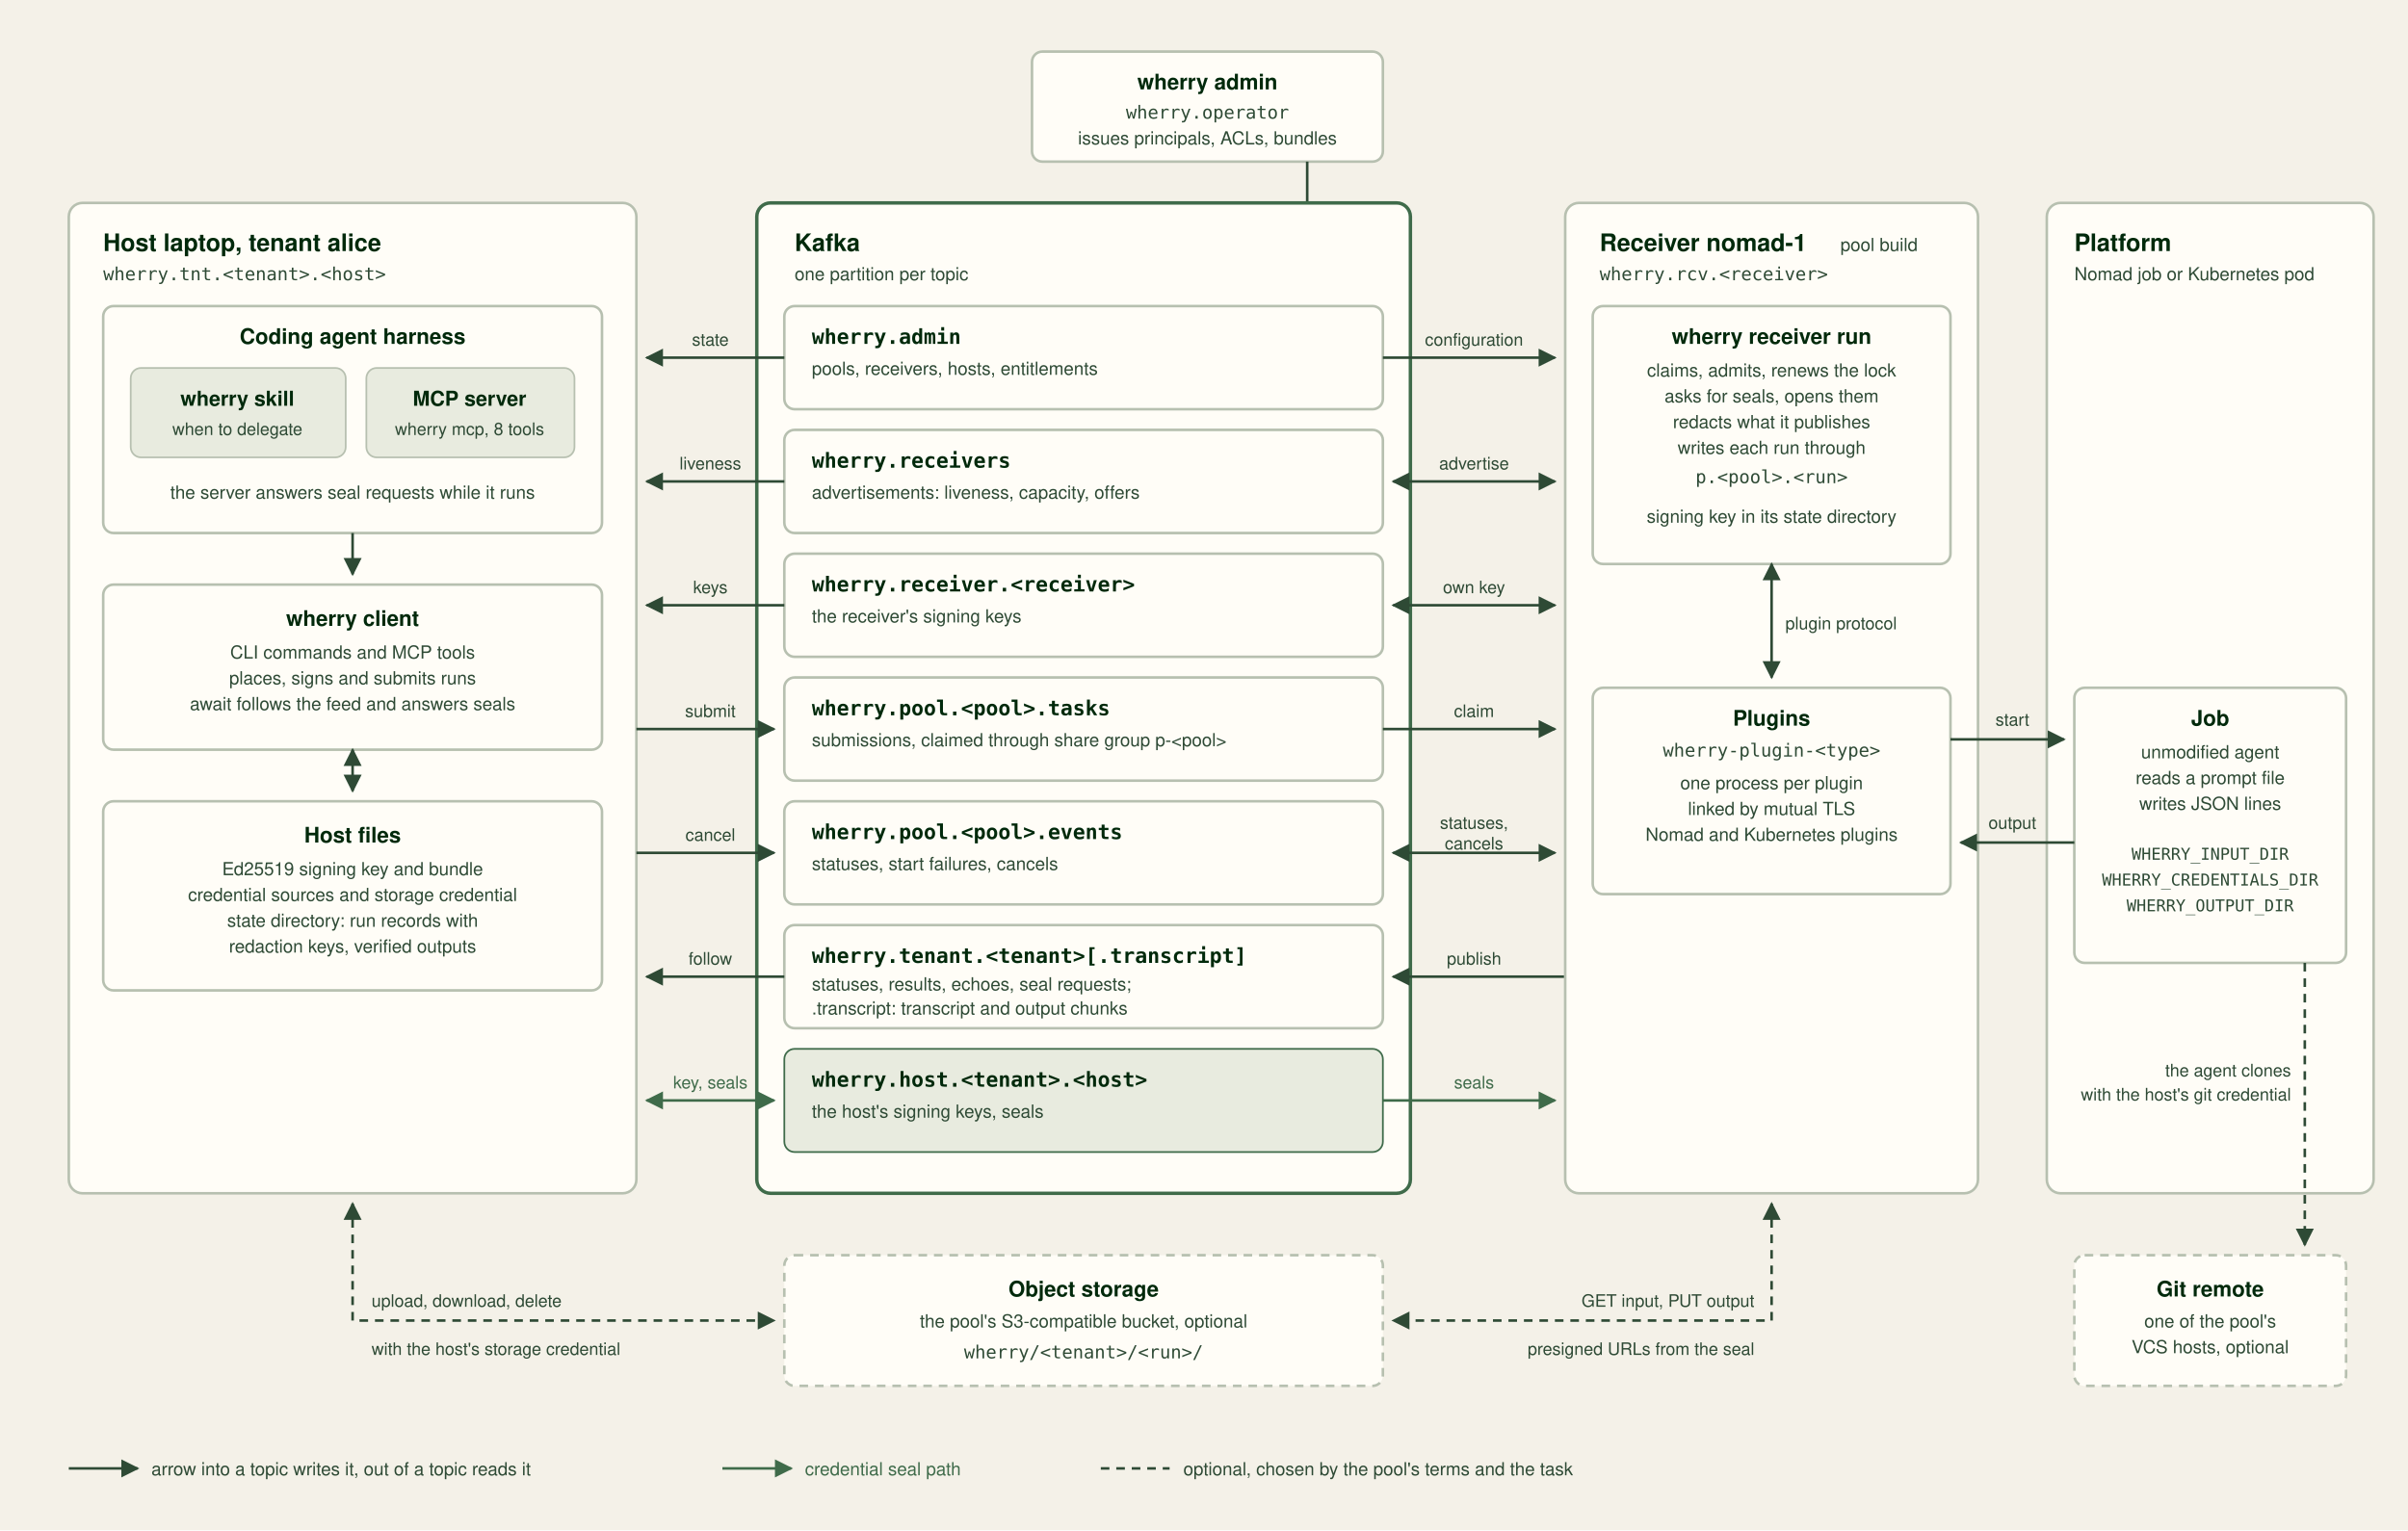
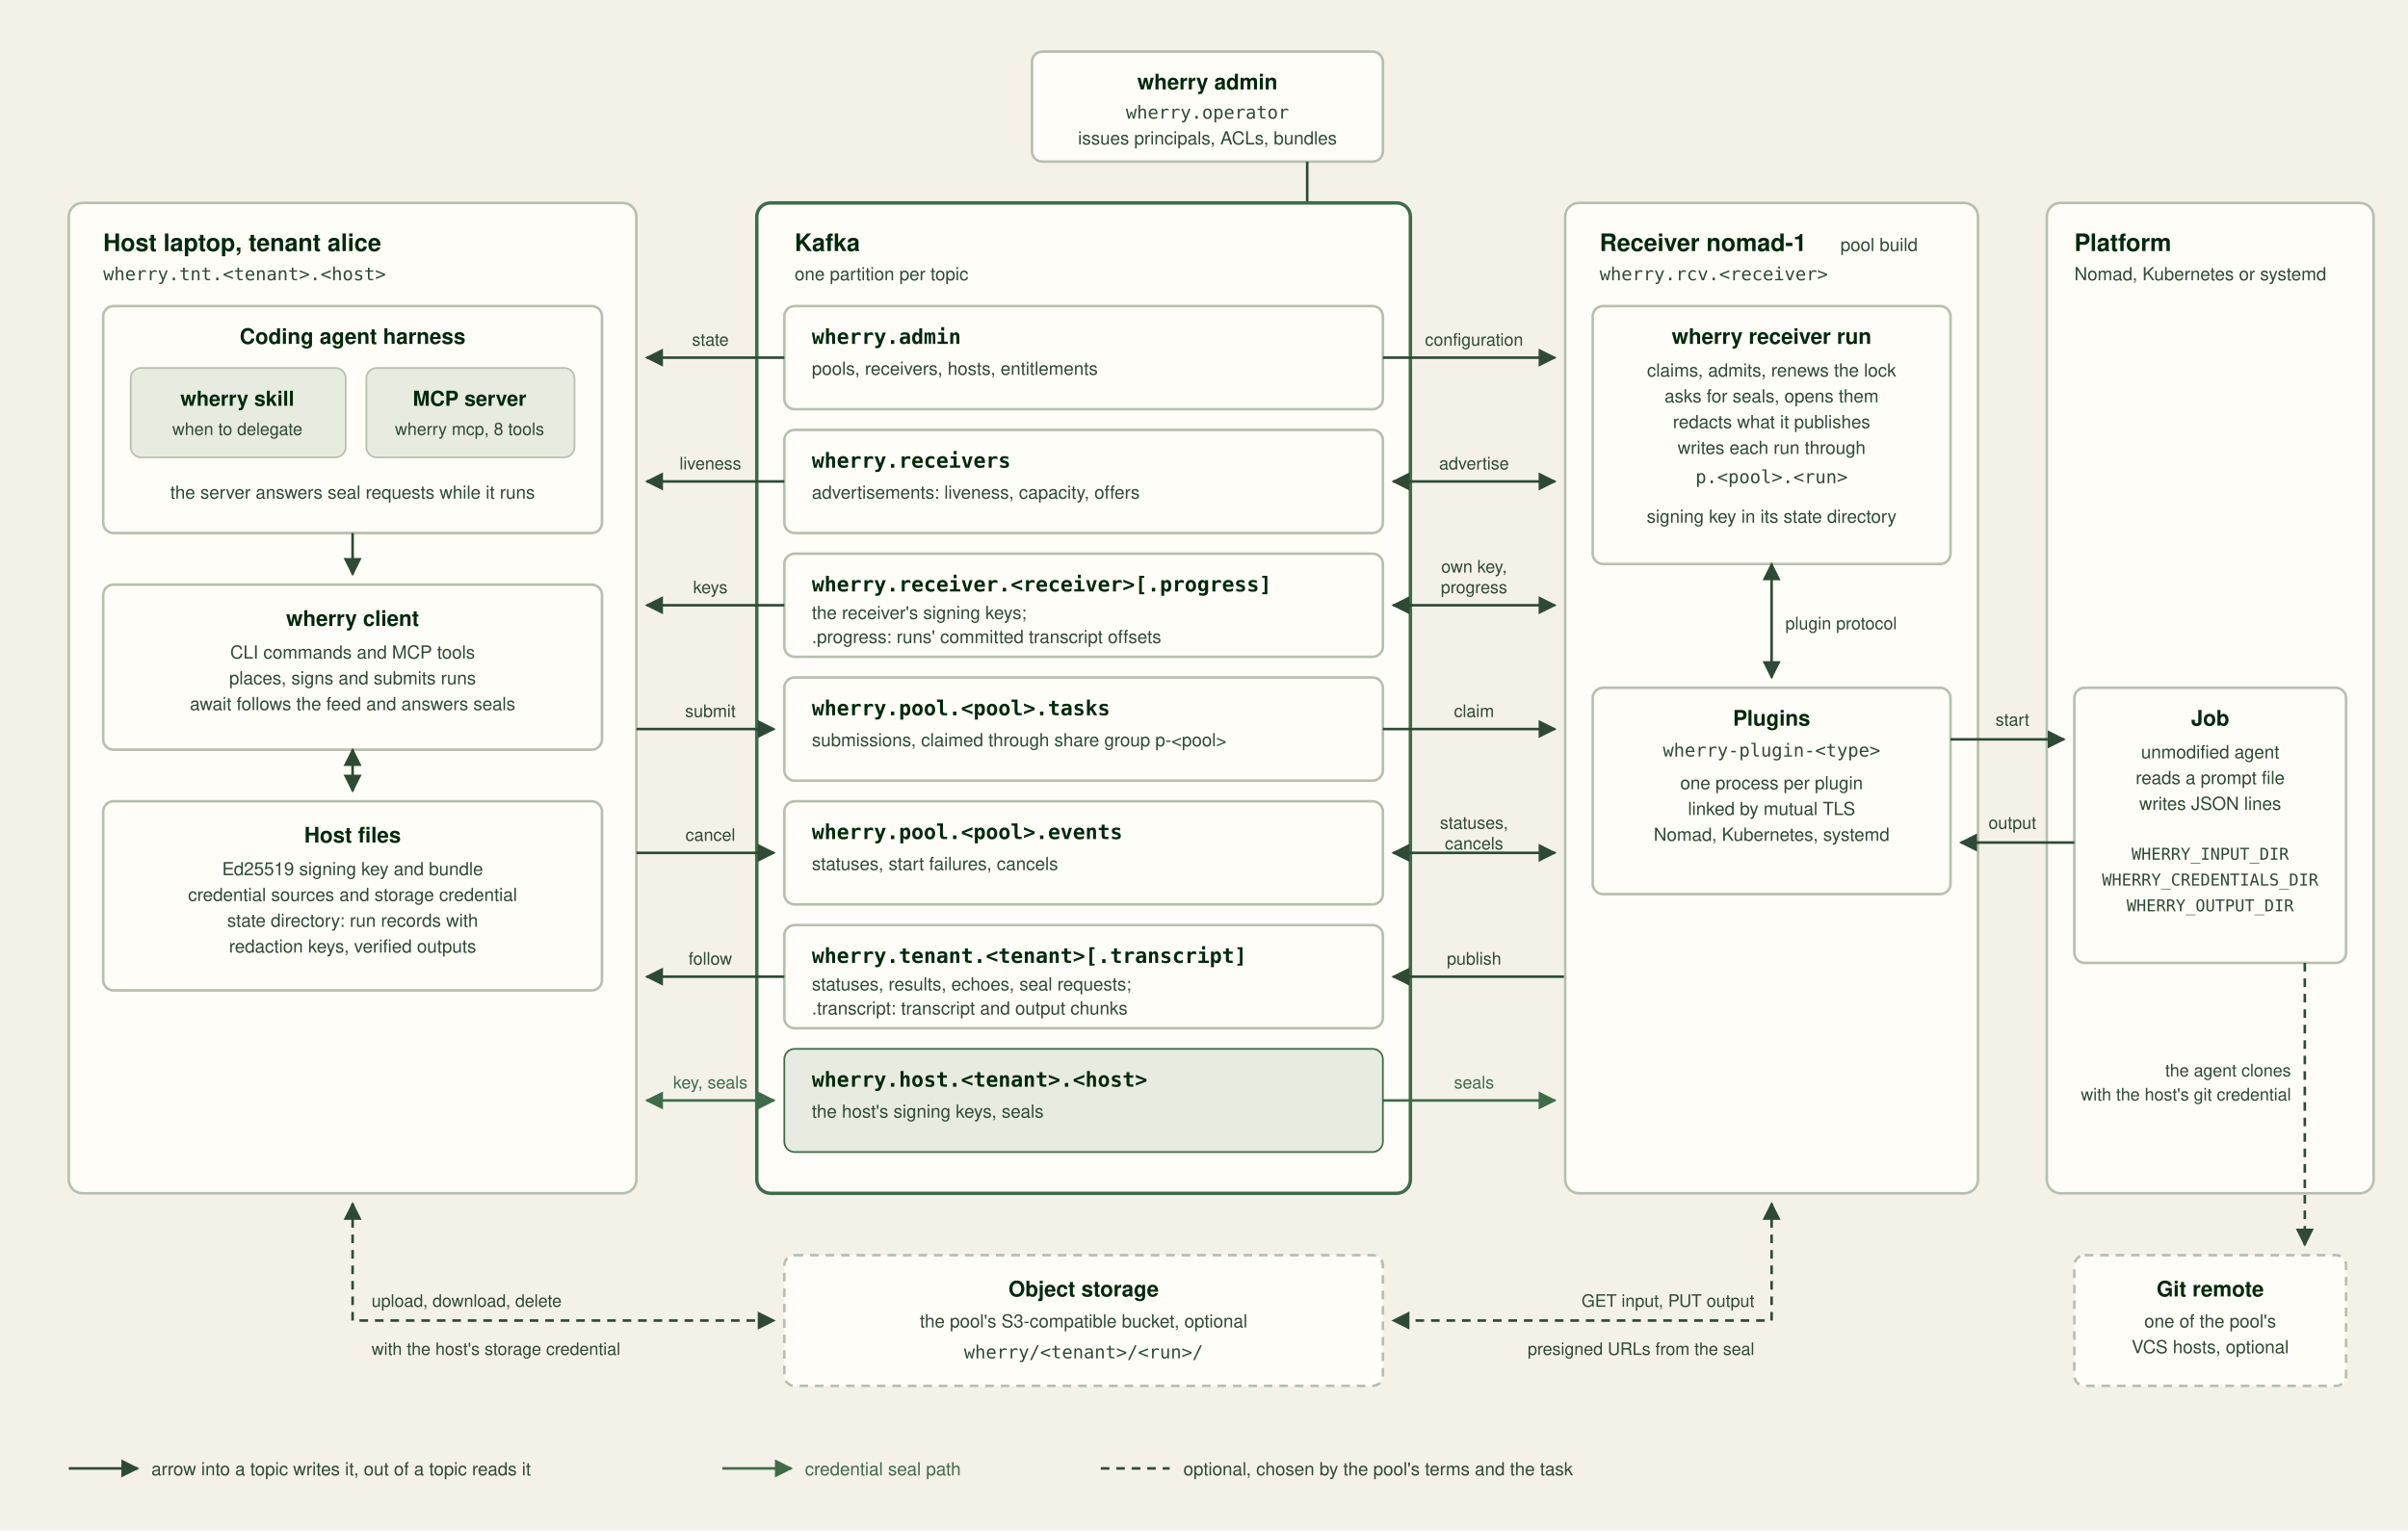
<svg xmlns="http://www.w3.org/2000/svg" viewBox="0 0 1400 890" font-family="Outfit, ui-sans-serif, system-ui, -apple-system, 'Segoe UI', Helvetica, Arial, sans-serif" role="img" aria-labelledby="title desc">
  <defs>
    <marker id="arrow" viewBox="0 0 10 10" refX="9" refY="5" markerWidth="7" markerHeight="7" orient="auto-start-reverse">
      <path d="M 0 0 L 10 5 L 0 10 z" fill="#2e4a35" />
    </marker>
    <marker id="arrow-seal" viewBox="0 0 10 10" refX="9" refY="5" markerWidth="7" markerHeight="7" orient="auto-start-reverse">
      <path d="M 0 0 L 10 5 L 0 10 z" fill="#3f6b4a" />
    </marker>
  </defs>
  <rect width="1400" height="890" fill="#f4f1e8" />
  <rect x="600" y="30" width="204" height="64" rx="6" fill="#fffdf7" stroke="#b7c0b0" stroke-width="1.5" />
  <text x="702" y="52" text-anchor="middle" font-size="12.5" font-weight="600" fill="#00290b">wherry admin</text>
  <text x="702" y="69" text-anchor="middle" font-size="10.5" font-family="'IBM Plex Mono', ui-monospace, SFMono-Regular, Menlo, monospace" fill="#2e4a35">wherry.operator</text>
  <text x="702" y="84" text-anchor="middle" font-size="10.5" fill="#2e4a35">issues principals, ACLs, bundles</text>
  <path d="M 760 94 V 172" stroke="#2e4a35" stroke-width="1.5" fill="none" marker-end="url(#arrow)" />
  <rect x="40" y="118" width="330" height="576" rx="8" fill="#fffdf7" stroke="#b7c0b0" stroke-width="1.5" />
  <text x="60" y="146" font-size="14" font-weight="700" fill="#00290b">Host laptop, tenant alice</text>
  <text x="60" y="163" font-size="10.5" font-family="'IBM Plex Mono', ui-monospace, SFMono-Regular, Menlo, monospace" fill="#2e4a35">wherry.tnt.&lt;tenant&gt;.&lt;host&gt;</text>
  <g font-size="12.5" fill="#00290b">
    <rect x="60" y="178" width="290" height="132" rx="6" fill="#fffdf7" stroke="#b7c0b0" stroke-width="1.5" />
    <text x="205" y="200" text-anchor="middle" font-weight="600">Coding agent harness</text>
    <rect x="76" y="214" width="125" height="52" rx="6" fill="#e8ebdf" stroke="#b7c0b0" stroke-width="1" />
    <text x="138" y="236" text-anchor="middle" font-size="12" font-weight="600">wherry skill</text>
    <text x="138" y="253" text-anchor="middle" font-size="10" fill="#2e4a35">when to delegate</text>
    <rect x="213" y="214" width="121" height="52" rx="6" fill="#e8ebdf" stroke="#b7c0b0" stroke-width="1" />
    <text x="273" y="236" text-anchor="middle" font-size="12" font-weight="600">MCP server</text>
    <text x="273" y="253" text-anchor="middle" font-size="10" fill="#2e4a35">wherry mcp, 8 tools</text>
    <text x="205" y="290" text-anchor="middle" font-size="10.5" fill="#2e4a35">the server answers seal requests while it runs</text>
    <rect x="60" y="340" width="290" height="96" rx="6" fill="#fffdf7" stroke="#b7c0b0" stroke-width="1.5" />
    <text x="205" y="364" text-anchor="middle" font-weight="600">wherry client</text>
    <text x="205" y="383" text-anchor="middle" font-size="10.5" fill="#2e4a35">CLI commands and MCP tools</text>
    <text x="205" y="398" text-anchor="middle" font-size="10.5" fill="#2e4a35">places, signs and submits runs</text>
    <text x="205" y="413" text-anchor="middle" font-size="10.5" fill="#2e4a35">await follows the feed and answers seals</text>
    <rect x="60" y="466" width="290" height="110" rx="6" fill="#fffdf7" stroke="#b7c0b0" stroke-width="1.5" />
    <text x="205" y="490" text-anchor="middle" font-weight="600">Host files</text>
    <text x="205" y="509" text-anchor="middle" font-size="10.5" fill="#2e4a35">Ed25519 signing key and bundle</text>
    <text x="205" y="524" text-anchor="middle" font-size="10.5" fill="#2e4a35">credential sources and storage credential</text>
    <text x="205" y="539" text-anchor="middle" font-size="10.5" fill="#2e4a35">state directory: run records with</text>
    <text x="205" y="554" text-anchor="middle" font-size="10.5" fill="#2e4a35">redaction keys, verified outputs</text>
  </g>
  <path d="M 205 310 V 334" stroke="#2e4a35" stroke-width="1.5" fill="none" marker-end="url(#arrow)" />
  <path d="M 205 436 V 460" stroke="#2e4a35" stroke-width="1.5" fill="none" marker-start="url(#arrow)" marker-end="url(#arrow)" />
  <rect x="440" y="118" width="380" height="576" rx="8" fill="#fffdf7" stroke="#3f6b4a" stroke-width="2" />
  <text x="462" y="146" font-size="14" font-weight="700" fill="#00290b">Kafka</text>
  <text x="462" y="163" font-size="10.5" fill="#2e4a35">one partition per topic</text>
  <g font-size="10.5" fill="#2e4a35">
    <rect x="456" y="178" width="348" height="60" rx="6" fill="#fffdf7" stroke="#b7c0b0" stroke-width="1.5" />
    <text x="472" y="200" font-size="12" font-weight="600" font-family="'IBM Plex Mono', ui-monospace, SFMono-Regular, Menlo, monospace" fill="#00290b">wherry.admin</text>
    <text x="472" y="218">pools, receivers, hosts, entitlements</text>
    <rect x="456" y="250" width="348" height="60" rx="6" fill="#fffdf7" stroke="#b7c0b0" stroke-width="1.5" />
    <text x="472" y="272" font-size="12" font-weight="600" font-family="'IBM Plex Mono', ui-monospace, SFMono-Regular, Menlo, monospace" fill="#00290b">wherry.receivers</text>
    <text x="472" y="290">advertisements: liveness, capacity, offers</text>
    <rect x="456" y="322" width="348" height="60" rx="6" fill="#fffdf7" stroke="#b7c0b0" stroke-width="1.5" />
-     <text x="472" y="344" font-size="12" font-weight="600" font-family="'IBM Plex Mono', ui-monospace, SFMono-Regular, Menlo, monospace" fill="#00290b">wherry.receiver.&lt;receiver&gt;</text>
-     <text x="472" y="362">the receiver's signing keys</text>
+     <text x="472" y="344" font-size="12" font-weight="600" font-family="'IBM Plex Mono', ui-monospace, SFMono-Regular, Menlo, monospace" fill="#00290b">wherry.receiver.&lt;receiver&gt;[.progress]</text>
+     <text x="472" y="360">the receiver's signing keys;</text>
+     <text x="472" y="374">.progress: runs' committed transcript offsets</text>
    <rect x="456" y="394" width="348" height="60" rx="6" fill="#fffdf7" stroke="#b7c0b0" stroke-width="1.5" />
    <text x="472" y="416" font-size="12" font-weight="600" font-family="'IBM Plex Mono', ui-monospace, SFMono-Regular, Menlo, monospace" fill="#00290b">wherry.pool.&lt;pool&gt;.tasks</text>
    <text x="472" y="434">submissions, claimed through share group p-&lt;pool&gt;</text>
    <rect x="456" y="466" width="348" height="60" rx="6" fill="#fffdf7" stroke="#b7c0b0" stroke-width="1.5" />
    <text x="472" y="488" font-size="12" font-weight="600" font-family="'IBM Plex Mono', ui-monospace, SFMono-Regular, Menlo, monospace" fill="#00290b">wherry.pool.&lt;pool&gt;.events</text>
    <text x="472" y="506">statuses, start failures, cancels</text>
    <rect x="456" y="538" width="348" height="60" rx="6" fill="#fffdf7" stroke="#b7c0b0" stroke-width="1.5" />
    <text x="472" y="560" font-size="12" font-weight="600" font-family="'IBM Plex Mono', ui-monospace, SFMono-Regular, Menlo, monospace" fill="#00290b">wherry.tenant.&lt;tenant&gt;[.transcript]</text>
    <text x="472" y="576">statuses, results, echoes, seal requests;</text>
    <text x="472" y="590">.transcript: transcript and output chunks</text>
    <rect x="456" y="610" width="348" height="60" rx="6" fill="#e8ebdf" stroke="#3f6b4a" stroke-width="1" />
    <text x="472" y="632" font-size="12" font-weight="600" font-family="'IBM Plex Mono', ui-monospace, SFMono-Regular, Menlo, monospace" fill="#00290b">wherry.host.&lt;tenant&gt;.&lt;host&gt;</text>
    <text x="472" y="650">the host's signing keys, seals</text>
  </g>
  <g stroke="#2e4a35" stroke-width="1.5" fill="none">
    <path d="M 456 208 H 376" marker-end="url(#arrow)" />
    <path d="M 456 280 H 376" marker-end="url(#arrow)" />
    <path d="M 456 352 H 376" marker-end="url(#arrow)" />
    <path d="M 370 424 H 450" marker-end="url(#arrow)" />
    <path d="M 370 496 H 450" marker-end="url(#arrow)" />
    <path d="M 456 568 H 376" marker-end="url(#arrow)" />
  </g>
  <path d="M 376 640 H 450" stroke="#3f6b4a" stroke-width="1.5" fill="none" marker-start="url(#arrow-seal)" marker-end="url(#arrow-seal)" />
  <g font-size="10" fill="#2e4a35" text-anchor="middle">
    <text x="413" y="201">state</text>
    <text x="413" y="273">liveness</text>
    <text x="413" y="345">keys</text>
    <text x="413" y="417">submit</text>
    <text x="413" y="489">cancel</text>
    <text x="413" y="561">follow</text>
    <text x="413" y="633" fill="#3f6b4a">key, seals</text>
  </g>
  <g stroke="#2e4a35" stroke-width="1.5" fill="none">
    <path d="M 804 208 H 904" marker-end="url(#arrow)" />
    <path d="M 810 280 H 904" marker-start="url(#arrow)" marker-end="url(#arrow)" />
    <path d="M 810 352 H 904" marker-start="url(#arrow)" marker-end="url(#arrow)" />
    <path d="M 804 424 H 904" marker-end="url(#arrow)" />
    <path d="M 810 496 H 904" marker-start="url(#arrow)" marker-end="url(#arrow)" />
    <path d="M 910 568 H 810" marker-end="url(#arrow)" />
  </g>
  <path d="M 804 640 H 904" stroke="#3f6b4a" stroke-width="1.5" fill="none" marker-end="url(#arrow-seal)" />
  <g font-size="10" fill="#2e4a35" text-anchor="middle">
    <text x="857" y="201">configuration</text>
    <text x="857" y="273">advertise</text>
-     <text x="857" y="345">own key</text>
+     <text x="857" y="333">own key,</text>
+     <text x="857" y="345">progress</text>
    <text x="857" y="417">claim</text>
    <text x="857" y="482">statuses,</text>
    <text x="857" y="494">cancels</text>
    <text x="857" y="561">publish</text>
    <text x="857" y="633" fill="#3f6b4a">seals</text>
  </g>
  <rect x="910" y="118" width="240" height="576" rx="8" fill="#fffdf7" stroke="#b7c0b0" stroke-width="1.5" />
  <text x="930" y="146" font-size="14" font-weight="700" fill="#00290b">Receiver nomad-1</text>
  <text x="1070" y="146" font-size="10.5" fill="#2e4a35">pool build</text>
  <text x="930" y="163" font-size="10.5" font-family="'IBM Plex Mono', ui-monospace, SFMono-Regular, Menlo, monospace" fill="#2e4a35">wherry.rcv.&lt;receiver&gt;</text>
  <g font-size="12.5" fill="#00290b">
    <rect x="926" y="178" width="208" height="150" rx="6" fill="#fffdf7" stroke="#b7c0b0" stroke-width="1.5" />
    <text x="1030" y="200" text-anchor="middle" font-weight="600">wherry receiver run</text>
    <text x="1030" y="219" text-anchor="middle" font-size="10.5" fill="#2e4a35">claims, admits, renews the lock</text>
    <text x="1030" y="234" text-anchor="middle" font-size="10.5" fill="#2e4a35">asks for seals, opens them</text>
    <text x="1030" y="249" text-anchor="middle" font-size="10.5" fill="#2e4a35">redacts what it publishes</text>
    <text x="1030" y="264" text-anchor="middle" font-size="10.5" fill="#2e4a35">writes each run through</text>
    <text x="1030" y="281" text-anchor="middle" font-size="10.5" font-family="'IBM Plex Mono', ui-monospace, SFMono-Regular, Menlo, monospace" fill="#2e4a35">p.&lt;pool&gt;.&lt;run&gt;</text>
    <text x="1030" y="304" text-anchor="middle" font-size="10.5" fill="#2e4a35">signing key in its state directory</text>
    <rect x="926" y="400" width="208" height="120" rx="6" fill="#fffdf7" stroke="#b7c0b0" stroke-width="1.5" />
    <text x="1030" y="422" text-anchor="middle" font-weight="600">Plugins</text>
    <text x="1030" y="440" text-anchor="middle" font-size="10.5" font-family="'IBM Plex Mono', ui-monospace, SFMono-Regular, Menlo, monospace" fill="#2e4a35">wherry-plugin-&lt;type&gt;</text>
    <text x="1030" y="459" text-anchor="middle" font-size="10.5" fill="#2e4a35">one process per plugin</text>
    <text x="1030" y="474" text-anchor="middle" font-size="10.5" fill="#2e4a35">linked by mutual TLS</text>
-     <text x="1030" y="489" text-anchor="middle" font-size="10.5" fill="#2e4a35">Nomad and Kubernetes plugins</text>
+     <text x="1030" y="489" text-anchor="middle" font-size="10.5" fill="#2e4a35">Nomad, Kubernetes, systemd</text>
  </g>
  <path d="M 1030 328 V 394" stroke="#2e4a35" stroke-width="1.5" fill="none" marker-start="url(#arrow)" marker-end="url(#arrow)" />
  <text x="1038" y="366" font-size="10" fill="#2e4a35">plugin protocol</text>
  <rect x="1190" y="118" width="190" height="576" rx="8" fill="#fffdf7" stroke="#b7c0b0" stroke-width="1.5" />
  <text x="1206" y="146" font-size="14" font-weight="700" fill="#00290b">Platform</text>
-   <text x="1206" y="163" font-size="10.5" fill="#2e4a35">Nomad job or Kubernetes pod</text>
+   <text x="1206" y="163" font-size="10.5" fill="#2e4a35">Nomad, Kubernetes or systemd</text>
  <rect x="1206" y="400" width="158" height="160" rx="6" fill="#fffdf7" stroke="#b7c0b0" stroke-width="1.5" />
  <text x="1285" y="422" text-anchor="middle" font-size="12.5" font-weight="600" fill="#00290b">Job</text>
  <text x="1285" y="441" text-anchor="middle" font-size="10.5" fill="#2e4a35">unmodified agent</text>
  <text x="1285" y="456" text-anchor="middle" font-size="10.5" fill="#2e4a35">reads a prompt file</text>
  <text x="1285" y="471" text-anchor="middle" font-size="10.5" fill="#2e4a35">writes JSON lines</text>
  <g font-size="9.5" font-family="'IBM Plex Mono', ui-monospace, SFMono-Regular, Menlo, monospace" fill="#2e4a35" text-anchor="middle">
    <text x="1285" y="500">WHERRY_INPUT_DIR</text>
    <text x="1285" y="515">WHERRY_CREDENTIALS_DIR</text>
    <text x="1285" y="530">WHERRY_OUTPUT_DIR</text>
  </g>
  <path d="M 1134 430 H 1200" stroke="#2e4a35" stroke-width="1.5" fill="none" marker-end="url(#arrow)" />
  <text x="1170" y="422" text-anchor="middle" font-size="10" fill="#2e4a35">start</text>
  <path d="M 1206 490 H 1140" stroke="#2e4a35" stroke-width="1.5" fill="none" marker-end="url(#arrow)" />
  <text x="1170" y="482" text-anchor="middle" font-size="10" fill="#2e4a35">output</text>
  <rect x="456" y="730" width="348" height="76" rx="6" fill="#fffdf7" stroke="#b7c0b0" stroke-width="1.5" stroke-dasharray="5 4" />
  <text x="630" y="754" text-anchor="middle" font-size="12.5" font-weight="600" fill="#00290b">Object storage</text>
  <text x="630" y="772" text-anchor="middle" font-size="10.5" fill="#2e4a35">the pool's S3-compatible bucket, optional</text>
  <text x="630" y="790" text-anchor="middle" font-size="10.5" font-family="'IBM Plex Mono', ui-monospace, SFMono-Regular, Menlo, monospace" fill="#2e4a35">wherry/&lt;tenant&gt;/&lt;run&gt;/</text>
  <path d="M 205 700 V 768 H 450" stroke="#2e4a35" stroke-width="1.5" fill="none" stroke-dasharray="5 4" marker-start="url(#arrow)" marker-end="url(#arrow)" />
  <text x="216" y="760" font-size="10" fill="#2e4a35">upload, download, delete</text>
  <text x="216" y="788" font-size="10" fill="#2e4a35">with the host's storage credential</text>
  <path d="M 1030 700 V 768 H 810" stroke="#2e4a35" stroke-width="1.5" fill="none" stroke-dasharray="5 4" marker-start="url(#arrow)" marker-end="url(#arrow)" />
  <text x="1020" y="760" text-anchor="end" font-size="10" fill="#2e4a35">GET input, PUT output</text>
  <text x="1020" y="788" text-anchor="end" font-size="10" fill="#2e4a35">presigned URLs from the seal</text>
  <rect x="1206" y="730" width="158" height="76" rx="6" fill="#fffdf7" stroke="#b7c0b0" stroke-width="1.5" stroke-dasharray="5 4" />
  <text x="1285" y="754" text-anchor="middle" font-size="12.5" font-weight="600" fill="#00290b">Git remote</text>
  <text x="1285" y="772" text-anchor="middle" font-size="10.5" fill="#2e4a35">one of the pool's</text>
  <text x="1285" y="787" text-anchor="middle" font-size="10.5" fill="#2e4a35">VCS hosts, optional</text>
  <path d="M 1340 560 V 724" stroke="#2e4a35" stroke-width="1.5" fill="none" stroke-dasharray="5 4" marker-end="url(#arrow)" />
  <text x="1332" y="626" text-anchor="end" font-size="10" fill="#2e4a35">the agent clones</text>
  <text x="1332" y="640" text-anchor="end" font-size="10" fill="#2e4a35">with the host's git credential</text>
  <g font-size="10.5" fill="#2e4a35">
    <line x1="40" y1="854" x2="80" y2="854" stroke="#2e4a35" stroke-width="1.5" marker-end="url(#arrow)" />
    <text x="88" y="858">arrow into a topic writes it, out of a topic reads it</text>
    <line x1="420" y1="854" x2="460" y2="854" stroke="#3f6b4a" stroke-width="1.5" marker-end="url(#arrow-seal)" />
    <text x="468" y="858" fill="#3f6b4a">credential seal path</text>
    <line x1="640" y1="854" x2="680" y2="854" stroke="#2e4a35" stroke-width="1.5" stroke-dasharray="5 4" />
    <text x="688" y="858">optional, chosen by the pool's terms and the task</text>
  </g>
</svg>
